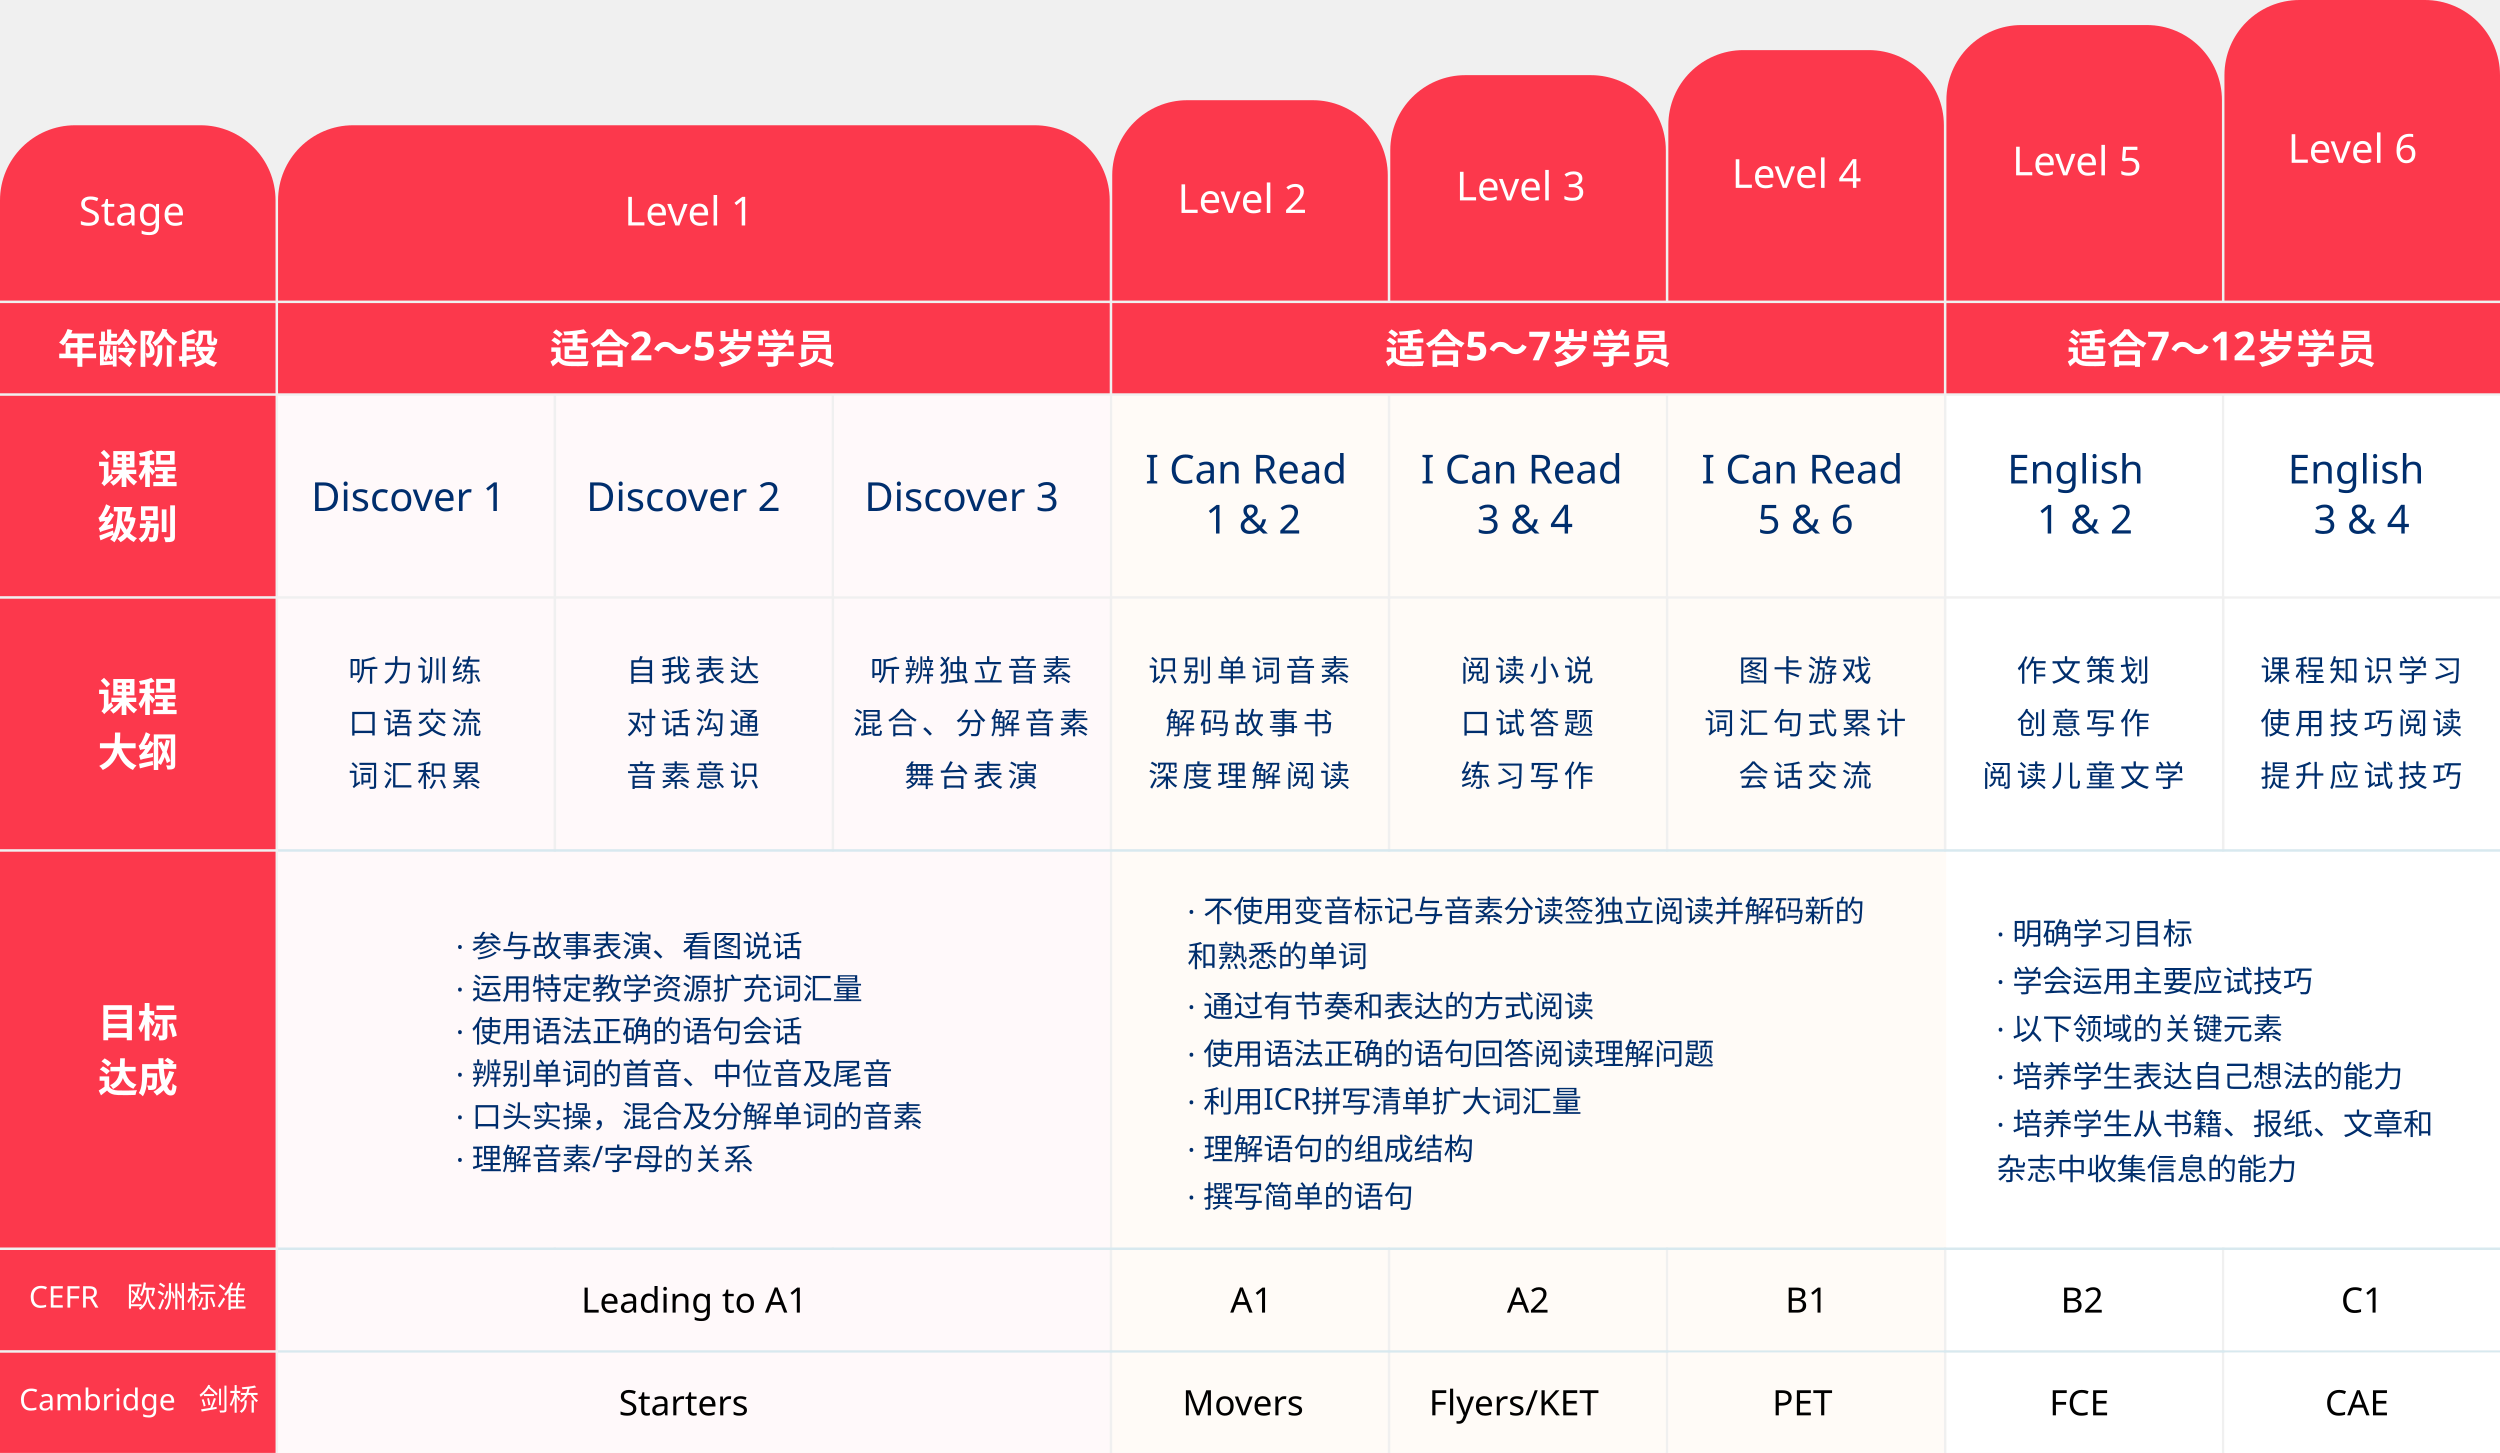
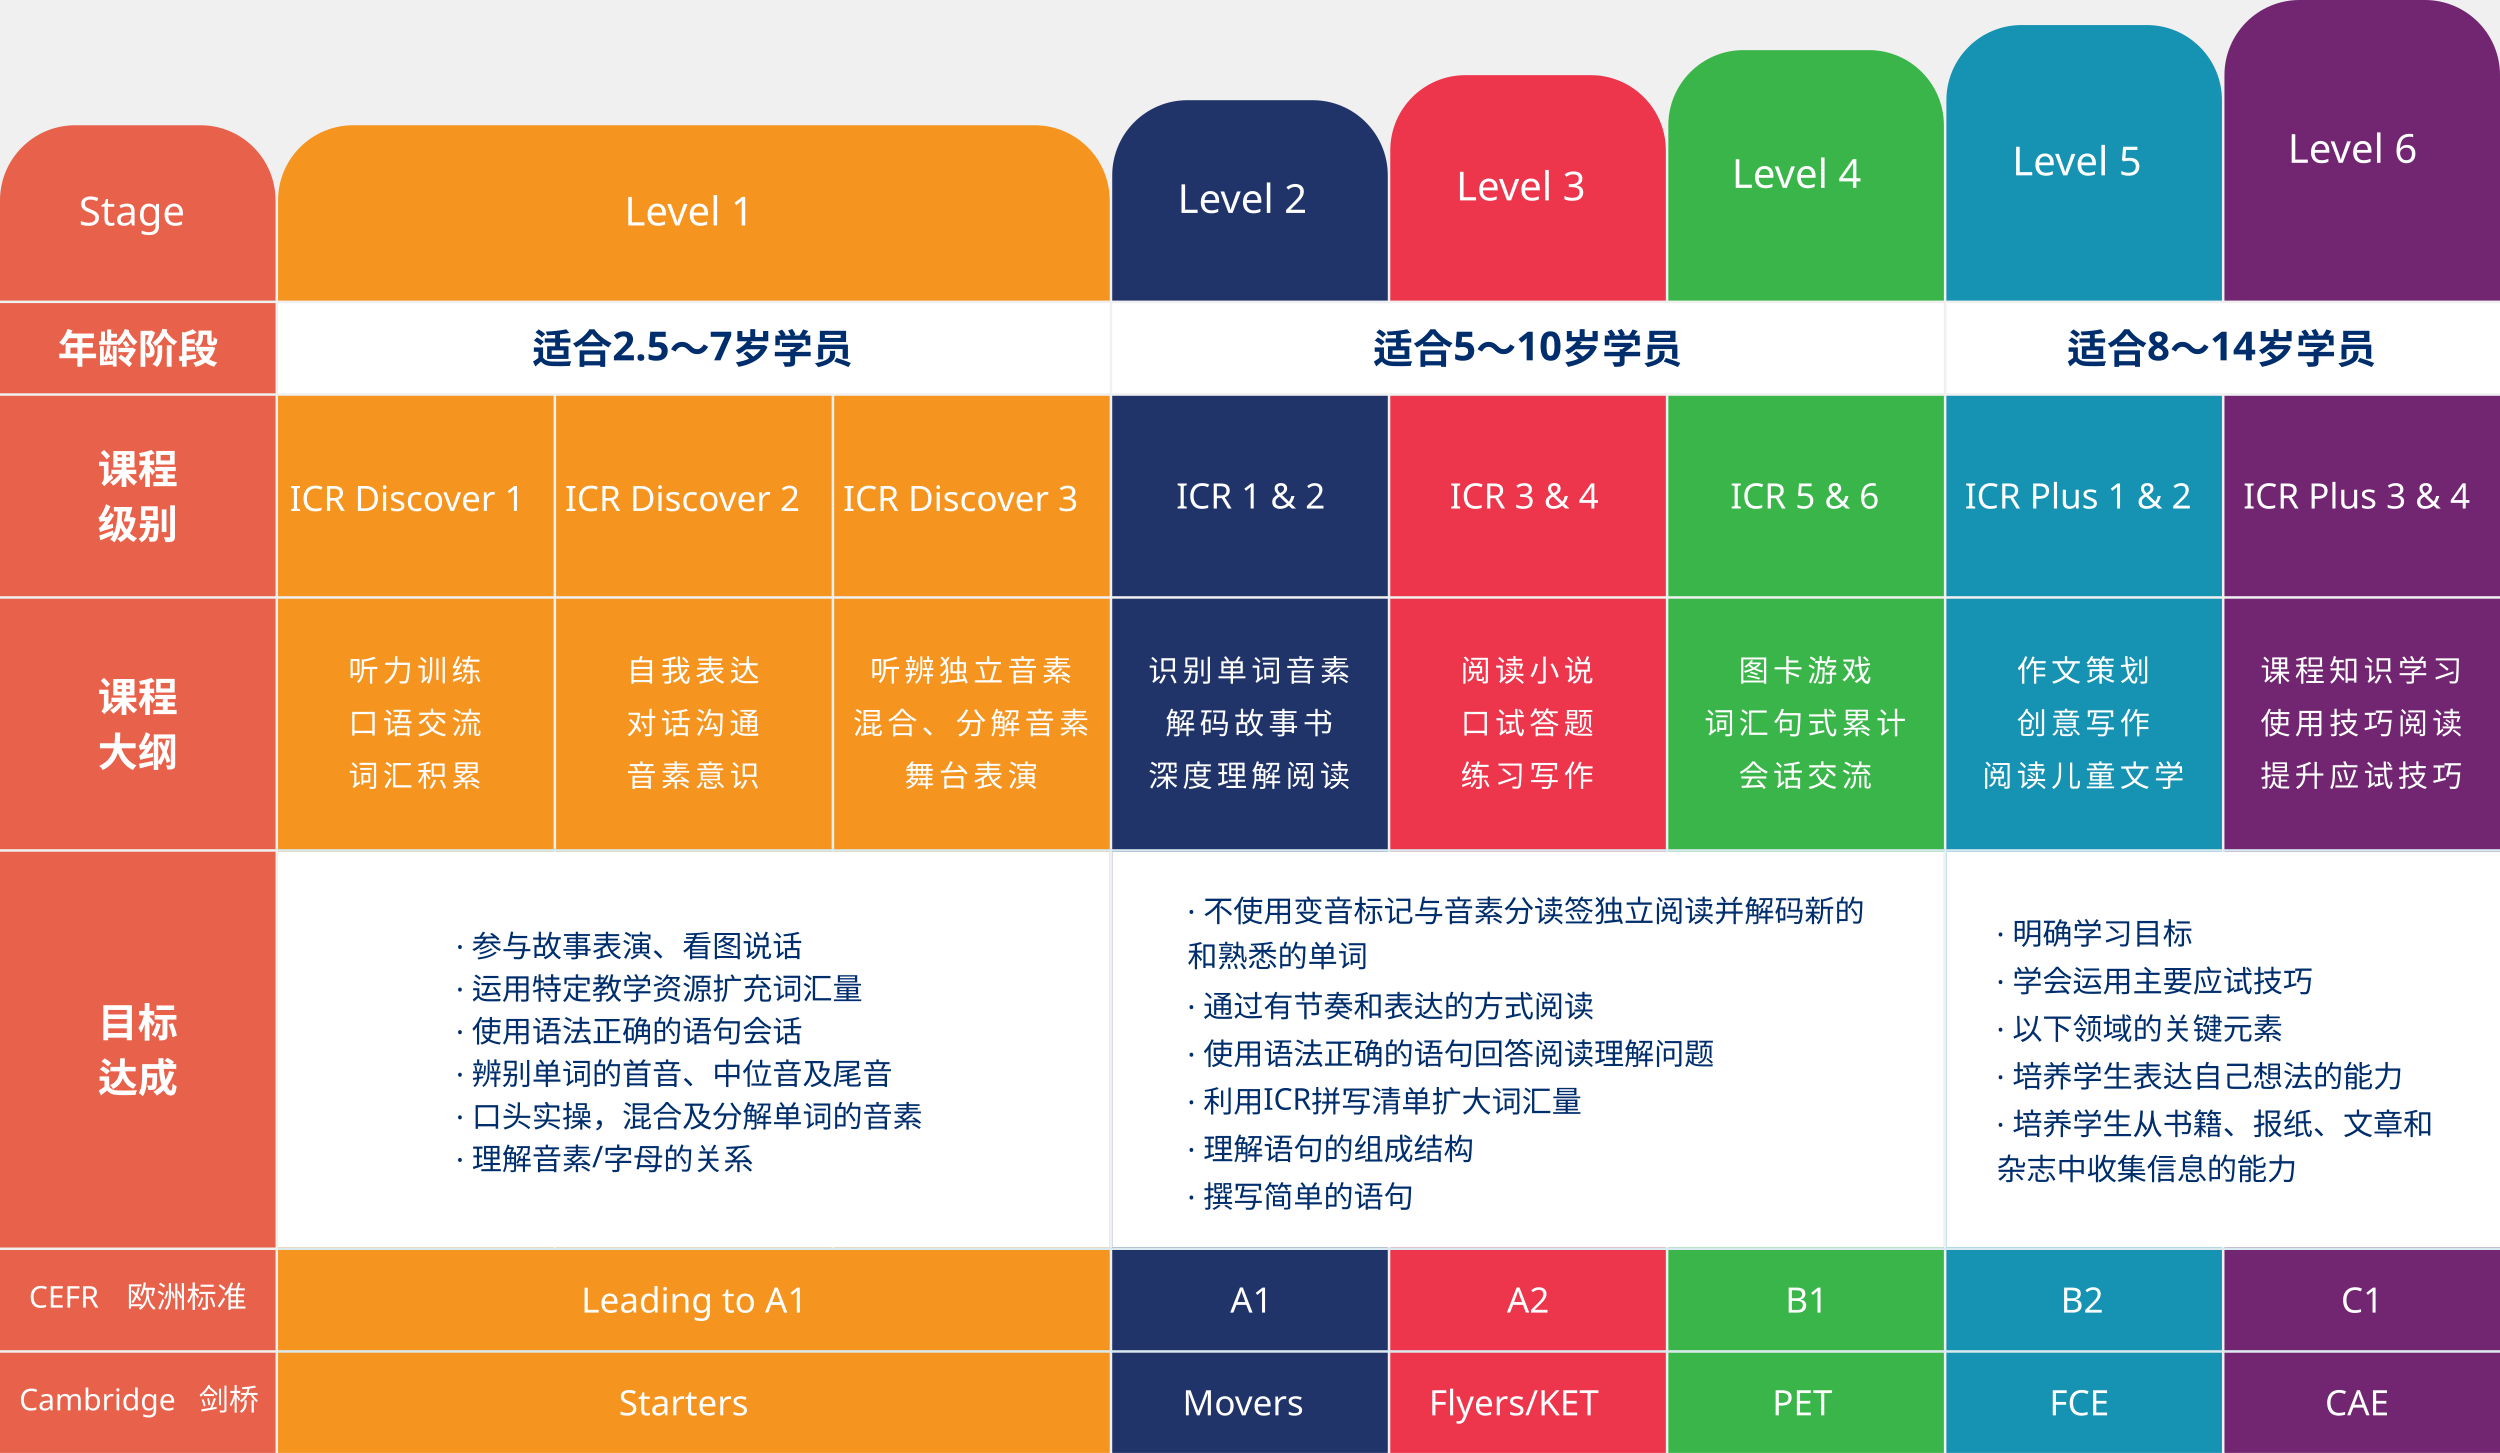
- <svg xmlns="http://www.w3.org/2000/svg" width="998" height="580" viewBox="0 0 998 580">
-   <g fill="none" fill-rule="evenodd">
-     <path fill="#FC384C" d="M0 239h110v100H0zM0 499h110v40H0z" />
-     <text fill="#FFF" font-family="PlutoSansMedium, Pluto Sans" font-size="12" font-weight="400">
-       <tspan x="11.53" y="522"> CEFR </tspan>
-       <tspan x="50.47" y="522" font-family="PingFang-SC-Medium, PingFang SC">欧洲标准</tspan>
-       <tspan x="98.47" y="522"> </tspan>
-     </text>
-     <path fill="#FC384C" d="M0 540h110v40H0z" />
-     <text fill="#FFF" font-family="PlutoSansMedium, Pluto Sans" font-size="12" font-weight="400">
-       <tspan x="7.644" y="563">Cambridge </tspan>
-       <tspan x="79.356" y="563" font-family="PingFang-SC-Medium, PingFang SC">剑桥</tspan>
-     </text>
-     <path fill="#FC384C" d="M0 340h110v158H0z" />
-     <text fill="#FFF" font-family="PingFang-SC-Bold, PingFang SC" font-size="16" font-weight="bold">
-       <tspan x="39" y="414">目标</tspan>
-       <tspan x="39" y="436">达成</tspan>
-     </text>
-     <text fill="#FFF" font-family="PingFang-SC-Bold, PingFang SC" font-size="16" font-weight="bold">
-       <tspan x="39" y="284">课程</tspan>
-       <tspan x="39" y="306">大纲</tspan>
-     </text>
-     <path fill="#FC384C" d="M0 158h110v80H0z" />
-     <text fill="#FFF" font-family="PingFang-SC-Bold, PingFang SC" font-size="16" font-weight="bold">
-       <tspan x="39" y="193">课程</tspan>
-       <tspan x="39" y="215">级别</tspan>
-     </text>
-     <path fill="#FFF9FA" d="M111 239h110v260H111z" />
-     <text fill="#002E6D" font-family="PingFangSC-Regular, PingFang SC" font-size="12" letter-spacing="1.714">
-       <tspan x="139.071" y="272">听力训练</tspan>
-       <tspan x="139.071" y="293">口语交流</tspan>
-       <tspan x="139.071" y="314">词汇积累</tspan>
-     </text>
-     <path fill="#FFF9FA" d="M222 239h110v260H222z" />
-     <text fill="#002E6D" font-family="PingFangSC-Regular, PingFang SC" font-size="12" letter-spacing="1.714">
-       <tspan x="250.071" y="272">自我表达</tspan>
-       <tspan x="250.071" y="293">对话沟通</tspan>
-       <tspan x="250.071" y="314">音素意识</tspan>
-     </text>
-     <path fill="#FFF9FA" d="M333 239h110v260H333zM111 158h110v80H111zM222 158h110v80H222zM333 158h110v80H333z" />
-     <path fill="#FFF9FA" d="M333 158h110v80H333zM111 340h332v158H111z" />
-     <text fill="#002E6D" font-family="PingFangSC-Regular, PingFang SC" font-size="12">
-       <tspan x="182" y="381">‧ 参与故事表演、看图说话</tspan>
-       <tspan x="182" y="398">‧ 运用特定教学资源扩充词汇量 </tspan>
-       <tspan x="182" y="415">‧ 使用语法正确的语句会话 </tspan>
-       <tspan x="182" y="432">‧ 辨别单词的首音、中位音及尾音</tspan>
-       <tspan x="182" y="449">‧ 口头实操，混合及分解单词的音素</tspan>
-       <tspan x="182" y="466">‧ 理解音素/字母的关系 </tspan>
-     </text>
-     <text fill="#002E6D" font-family="PingFangSC-Regular, PingFang SC" font-size="12" letter-spacing="1.714">
-       <tspan x="347.357" y="272">听辨独立音素</tspan>
-       <tspan x="340.5" y="293">混合、分解音素</tspan>
-       <tspan x="361.071" y="314">舞台表演</tspan>
-     </text>
-     <path fill="#FFFBF7" d="M444 239h110v260H444z" />
-     <text fill="#002E6D" font-family="PingFangSC-Regular, PingFang SC" font-size="12" letter-spacing="1.714">
-       <tspan x="458.357" y="272">识别单词音素</tspan>
-       <tspan x="465.214" y="293">解码故事书</tspan>
-       <tspan x="458.357" y="314">深度理解阅读</tspan>
-     </text>
-     <path fill="#FFFBF7" d="M555 239h110v260H555z" />
-     <text fill="#002E6D" font-family="PingFangSC-Regular, PingFang SC" font-size="12" letter-spacing="1.714">
-       <tspan x="583.071" y="272">阅读小说</tspan>
-       <tspan x="583.071" y="293">口试答题</tspan>
-       <tspan x="583.071" y="314">练习写作</tspan>
-     </text>
-     <path fill="#FFFBF7" d="M666 239h110v260H666z" />
-     <text fill="#002E6D" font-family="PingFangSC-Regular, PingFang SC" font-size="12" letter-spacing="1.714">
-       <tspan x="694.071" y="272">图卡游戏</tspan>
-       <tspan x="680.357" y="293">词汇句式累计</tspan>
-       <tspan x="694.071" y="314">会话交流</tspan>
-     </text>
-     <path fill="#FFFBF7" d="M446 340h332v158H446z" />
-     <text fill="#002E6D" font-family="PingFangSC-Regular, PingFang SC" font-size="12">
-       <tspan x="474" y="367">‧ 不使用变音标记与音素分读签独立阅读并解码新的</tspan>
-       <tspan x="474" y="386"> 和熟悉的单词 </tspan>
-       <tspan x="474" y="405">‧ 通过有节奏和表达的方式阅读 </tspan>
-       <tspan x="474" y="424">‧ 使用语法正确的语句回答阅读理解问题</tspan>
-       <tspan x="474" y="443">‧ 利用ICR拼写清单扩大词汇量 </tspan>
-       <tspan x="474" y="462">‧ 理解语句的组成结构</tspan>
-       <tspan x="474" y="481">‧ 撰写简单的语句</tspan>
-     </text>
-     <path fill="#FFF" d="M777 239h110v260H777z" />
-     <text fill="#002E6D" font-family="PingFangSC-Regular, PingFang SC" font-size="12" letter-spacing="1.714">
-       <tspan x="805.071" y="272">作文策划</tspan>
-       <tspan x="805.071" y="293">创意写作</tspan>
-       <tspan x="791.357" y="314">阅读儿童文学</tspan>
-     </text>
-     <path fill="#FFF" d="M888 239h110v260H888z" />
-     <text fill="#002E6D" font-family="PingFangSC-Regular, PingFang SC" font-size="12" letter-spacing="1.714">
-       <tspan x="902.357" y="272">课程知识学习</tspan>
-       <tspan x="902.357" y="293">使用技巧阅读</tspan>
-       <tspan x="902.357" y="314">提升应试技巧</tspan>
-     </text>
-     <path fill="#FFF" d="M777 340h221v158H777z" />
-     <text fill="#002E6D" font-family="PingFangSC-Regular, PingFang SC" font-size="12">
-       <tspan x="797" y="376">‧ 明确学习目标</tspan>
-       <tspan x="797" y="395">‧ 学会运用主要应试技巧 </tspan>
-       <tspan x="797" y="414">‧ 以下领域的关键元素</tspan>
-       <tspan x="797" y="433">‧ 培养学生表达自己想法的能力 </tspan>
-       <tspan x="797" y="452">‧ 培养学生从书籍、报纸、文章和</tspan>
-       <tspan x="797" y="471"> 杂志中收集信息的能力 </tspan>
-     </text>
-     <path fill="#FC384C" d="M30 50h50c16.569 0 30 13.431 30 30v40H0V80c0-16.569 13.431-30 30-30z" />
-     <text fill="#FFF" font-family="PlutoSansMedium, Pluto Sans" font-size="16" font-weight="400">
-       <tspan x="31.46" y="90">Stage</tspan>
-     </text>
-     <path fill="#FC384C" d="M141 50h272c16.569 0 30 13.431 30 30v40H111V80c0-16.569 13.431-30 30-30z" />
-     <text fill="#FFF" font-family="PlutoSansMedium, Pluto Sans" font-size="16" font-weight="400">
-       <tspan x="249.26" y="90">Level 1</tspan>
-     </text>
-     <path fill="#FC384C" d="M474 40h50c16.569 0 30 13.431 30 30v50H444V70c0-16.569 13.431-30 30-30z" />
-     <text fill="#FFF" font-family="PlutoSansMedium, Pluto Sans" font-size="16" font-weight="400">
-       <tspan x="470.108" y="85">Level 2</tspan>
-     </text>
-     <path fill="#FC384C" d="M585 30h50c16.569 0 30 13.431 30 30v60H555V60c0-16.569 13.431-30 30-30z" />
-     <text fill="#FFF" font-family="PlutoSansMedium, Pluto Sans" font-size="16" font-weight="400">
-       <tspan x="581.26" y="80">Level 3</tspan>
-     </text>
-     <path fill="#FC384C" d="M696 20h50c16.569 0 30 13.431 30 30v70H666V50c0-16.569 13.431-30 30-30z" />
-     <text fill="#FFF" font-family="PlutoSansMedium, Pluto Sans" font-size="16" font-weight="400">
-       <tspan x="691.36" y="75">Level 4</tspan>
-     </text>
-     <path fill="#FC384C" d="M807 10h50c16.569 0 30 13.431 30 30v80H777V40c0-16.569 13.431-30 30-30z" />
-     <text fill="#FFF" font-family="PlutoSansMedium, Pluto Sans" font-size="16" font-weight="400">
-       <tspan x="803.284" y="70">Level 5</tspan>
-     </text>
-     <path fill="#FC384C" d="M918 0h50c16.569 0 30 13.431 30 30v90H888V30c0-16.569 13.431-30 30-30z" />
-     <text fill="#FFF" font-family="PlutoSansMedium, Pluto Sans" font-size="16" font-weight="400">
-       <tspan x="913.288" y="65">Level 6</tspan>
-     </text>
-     <path fill="#FC384C" d="M777 121h221v36H777z" />
-     <text fill="#FFF" font-family="PingFang-SC-Bold, PingFang SC" font-size="16" font-weight="bold">
-       <tspan x="825.1" y="145">适合7～12岁学员</tspan>
-     </text>
-     <path fill="#FC384C" d="M444 121h332v36H444z" />
-     <text fill="#FFF" font-family="PingFang-SC-Bold, PingFang SC" font-size="16" font-weight="bold">
-       <tspan x="552.9" y="145">适合5～7岁学员</tspan>
-     </text>
-     <path fill="#FC384C" d="M111 121h332v36H111z" />
-     <text fill="#FFF" font-family="PingFang-SC-Bold, PingFang SC" font-size="16" font-weight="bold">
-       <tspan x="219.4" y="145">适合2～5岁学员</tspan>
-     </text>
-     <path fill="#FC384C" d="M0 121h110v36H0z" />
-     <text fill="#FFF" font-family="PingFang-SC-Bold, PingFang SC" font-size="16" font-weight="bold">
-       <tspan x="23" y="145">年龄阶段</tspan>
-     </text>
-     <path fill="#D8E9EF" d="M111 498h887v1H111zM111 339h887v1H111zM111 539h887v1H111z" />
-     <text fill="#002E6D" font-family="PlutoSansRegular, Pluto Sans" font-size="16">
-       <tspan x="124.228" y="204">Discover 1</tspan>
-     </text>
-     <text fill="#002E6D" font-family="PlutoSansRegular, Pluto Sans" font-size="16">
-       <tspan x="234.028" y="204">Discover 2</tspan>
-     </text>
-     <text fill="#002E6D" font-family="PlutoSansRegular, Pluto Sans" font-size="16">
-       <tspan x="345.076" y="204">Discover 3</tspan>
-     </text>
-     <path fill="#FFFBF7" d="M444 158h110v80H444zM555 158h110v80H555zM666 158h110v80H666z" />
-     <path fill="#FFFBF7" d="M666 158h110v80H666z" />
-     <text fill="#002E6D" font-family="PlutoSansRegular, Pluto Sans" font-size="16">
-       <tspan x="457.208" y="193">I Can Read</tspan>
-       <tspan x="481.136" y="213">1 &amp; 2</tspan>
-     </text>
-     <text fill="#002E6D" font-family="PlutoSansRegular, Pluto Sans" font-size="16">
-       <tspan x="567.208" y="193">I Can Read</tspan>
-       <tspan x="589.608" y="213">3 &amp; 4</tspan>
-     </text>
-     <text fill="#002E6D" font-family="PlutoSansRegular, Pluto Sans" font-size="16">
-       <tspan x="679.208" y="193">I Can Read</tspan>
-       <tspan x="701.616" y="213">5 &amp; 6</tspan>
-     </text>
-     <path fill="#FFF" d="M777 158h110v80H777zM888 158h110v80H888z" />
-     <path fill="#FFF" d="M888 158h110v80H888z" />
-     <path fill="#FFFBF7" d="M444 499h110v40H444zM555 499h110v40H555zM666 499h110v40H666z" />
-     <path fill="#FFFBF7" d="M666 499h110v40H666z" />
-     <path fill="#FFF" d="M777 499h110v40H777zM888 499h110v40H888z" />
-     <path fill="#FFF" d="M888 499h110v40H888z" />
-     <path fill="#FFFBF7" d="M444 540h110v40H444zM555 540h110v40H555zM666 540h110v40H666z" />
-     <path fill="#FFFBF7" d="M666 540h110v40H666z" />
-     <path fill="#FFF" d="M777 540h110v40H777zM888 540h110v40H888z" />
-     <path fill="#FFF" d="M888 540h110v40H888z" />
-     <text fill="#000" font-family="PlutoSansRegular, Pluto Sans" font-size="14">
-       <tspan x="472.05" y="565">Movers</tspan>
-     </text>
-     <text fill="#000" font-family="PlutoSansRegular, Pluto Sans" font-size="14">
-       <tspan x="570.411" y="565">Flyers/KET</tspan>
-     </text>
-     <text fill="#000" font-family="PlutoSansRegular, Pluto Sans" font-size="14">
-       <tspan x="707.479" y="565">PET</tspan>
-     </text>
-     <text fill="#000" font-family="PlutoSansRegular, Pluto Sans" font-size="14">
-       <tspan x="818.101" y="565">FCE</tspan>
-     </text>
-     <text fill="#000" font-family="PlutoSansRegular, Pluto Sans" font-size="14">
-       <tspan x="928.146" y="565">CAE</tspan>
-     </text>
-     <text fill="#000" font-family="PlutoSansRegular, Pluto Sans" font-size="14">
-       <tspan x="491.093" y="524">A1</tspan>
-     </text>
-     <text fill="#000" font-family="PlutoSansRegular, Pluto Sans" font-size="14">
-       <tspan x="601.543" y="524">A2</tspan>
-     </text>
-     <text fill="#000" font-family="PlutoSansRegular, Pluto Sans" font-size="14">
-       <tspan x="712.684" y="524">B1</tspan>
-     </text>
-     <text fill="#000" font-family="PlutoSansRegular, Pluto Sans" font-size="14">
-       <tspan x="822.634" y="524">B2</tspan>
-     </text>
-     <text fill="#000" font-family="PlutoSansRegular, Pluto Sans" font-size="14">
-       <tspan x="934.516" y="524">C1</tspan>
-     </text>
-     <text fill="#002E6D" font-family="PlutoSansRegular, Pluto Sans" font-size="16">
-       <tspan x="801.328" y="193">English</tspan>
-       <tspan x="813.136" y="213">1 &amp; 2</tspan>
-     </text>
-     <text fill="#002E6D" font-family="PlutoSansRegular, Pluto Sans" font-size="16">
-       <tspan x="913.328" y="193">English</tspan>
-       <tspan x="923.608" y="213">3 &amp; 4</tspan>
-     </text>
-     <path fill="#FFF9FA" d="M111 499h332v40H111zM111 540h332v40H111z" />
-     <text fill="#000" font-family="PlutoSansRegular, Pluto Sans" font-size="14">
-       <tspan x="247" y="565">Starters</tspan>
-     </text>
-     <text fill="#000" font-family="PlutoSansRegular, Pluto Sans" font-size="14">
-       <tspan x="232" y="524">Leading to A1</tspan>
-     </text>
+ <svg xmlns="http://www.w3.org/2000/svg" width="998px" height="580px" viewBox="0 0 998 580" version="1.1">
+   <defs />
+   <g id="Page-1" stroke="none" stroke-width="1" fill="none" fill-rule="evenodd">
+     <g id="图标切图" transform="translate(-1070, -98)">
+       <g id="course_img" transform="translate(1070, 98)">
+         <rect id="Rectangle-10-Copy-9" fill="#E8614A" x="0" y="239" width="110" height="100" />
+         <rect id="Rectangle-10-Copy-10" fill="#E8614A" x="0" y="499" width="110" height="40" />
+         <text id="CEFR-欧洲标准" font-family="PlutoSansMedium, Pluto Sans" font-size="12" font-weight="400" fill="#FFFFFF">
+           <tspan x="11.53" y="522"> CEFR </tspan>
+           <tspan x="50.47" y="522" font-family="PingFang-SC-Medium, PingFang SC">欧洲标准</tspan>
+           <tspan x="98.47" y="522"> </tspan>
+         </text>
+         <rect id="Rectangle-10-Copy-23" fill="#E8614A" x="0" y="540" width="110" height="40" />
+         <text id="Cambridge-剑桥" font-family="PlutoSansMedium, Pluto Sans" font-size="12" font-weight="400" fill="#FFFFFF">
+           <tspan x="7.644" y="563">Cambridge </tspan>
+           <tspan x="79.356" y="563" font-family="PingFang-SC-Medium, PingFang SC">剑桥</tspan>
+         </text>
+         <rect id="Rectangle-10-Copy-22" fill="#E8614A" x="0" y="340" width="110" height="158" />
+         <text id="目标达成" font-family="PingFang-SC-Bold, PingFang SC" font-size="16" font-weight="bold" fill="#FFFFFF">
+           <tspan x="39" y="414">目标</tspan>
+           <tspan x="39" y="436">达成</tspan>
+         </text>
+         <text id="课程大纲" font-family="PingFang-SC-Bold, PingFang SC" font-size="16" font-weight="bold" fill="#FFFFFF">
+           <tspan x="39" y="284">课程</tspan>
+           <tspan x="39" y="306">大纲</tspan>
+         </text>
+         <rect id="Rectangle-10-Copy-24" fill="#E8614A" x="0" y="158" width="110" height="80" />
+         <text id="课程级别" font-family="PingFang-SC-Bold, PingFang SC" font-size="16" font-weight="bold" fill="#FFFFFF">
+           <tspan x="39" y="193">课程</tspan>
+           <tspan x="39" y="215">级别</tspan>
+         </text>
+         <rect id="Rectangle-11-Copy-15" fill="#F5941F" x="111" y="239" width="110" height="260" />
+         <text id="听力训练-口语交流-词汇积累" font-family="PingFangSC-Regular, PingFang SC" font-size="12" font-weight="normal" letter-spacing="1.714" fill="#FFFFFF">
+           <tspan x="139.071" y="272">听力训练</tspan>
+           <tspan x="139.071" y="293">口语交流</tspan>
+           <tspan x="139.071" y="314">词汇积累</tspan>
+         </text>
+         <rect id="Rectangle-11-Copy-14" fill="#F5941F" x="222" y="239" width="110" height="260" />
+         <text id="自我表达-对话沟通-音素意识" font-family="PingFangSC-Regular, PingFang SC" font-size="12" font-weight="normal" letter-spacing="1.714" fill="#FFFFFF">
+           <tspan x="250.071" y="272">自我表达</tspan>
+           <tspan x="250.071" y="293">对话沟通</tspan>
+           <tspan x="250.071" y="314">音素意识</tspan>
+         </text>
+         <rect id="Rectangle-11-Copy-13" fill="#F5941F" x="333" y="239" width="110" height="260" />
+         <rect id="Rectangle-11-Copy-18" fill="#F5941F" x="111" y="158" width="110" height="80" />
+         <rect id="Rectangle-11-Copy-17" fill="#F5941F" x="222" y="158" width="110" height="80" />
+         <rect id="Rectangle-11-Copy-16" fill="#FFF9FA" x="333" y="158" width="110" height="80" />
+         <rect id="Rectangle-11-Copy-19" fill="#F5941F" x="333" y="158" width="110" height="80" />
+         <rect id="Rectangle-11" fill="#FFFFFF" x="111" y="340" width="332" height="158" />
+         <text id="‧-参与故事表演、看图说话-‧-运用特定" font-family="PingFangSC-Regular, PingFang SC" font-size="12" font-weight="normal" fill="#002E6D">
+           <tspan x="182" y="381">‧  参与故事表演、看图说话</tspan>
+           <tspan x="182" y="398">‧  运用特定教学资源扩充词汇量 </tspan>
+           <tspan x="182" y="415">‧  使用语法正确的语句会话 </tspan>
+           <tspan x="182" y="432">‧  辨别单词的首音、中位音及尾音</tspan>
+           <tspan x="182" y="449">‧  口头实操，混合及分解单词的音素</tspan>
+           <tspan x="182" y="466">‧  理解音素/字母的关系  </tspan>
+         </text>
+         <text id="听辨独立音素-混合、分解音素-舞台表演" font-family="PingFangSC-Regular, PingFang SC" font-size="12" font-weight="normal" letter-spacing="1.714" fill="#FFFFFF">
+           <tspan x="347.357" y="272">听辨独立音素</tspan>
+           <tspan x="340.5" y="293">混合、分解音素</tspan>
+           <tspan x="361.071" y="314">舞台表演</tspan>
+         </text>
+         <rect id="Rectangle-11-Copy-12" fill="#20346A" x="444" y="239" width="110" height="260" />
+         <text id="识别单词音素-解码故事书-深度理解阅读" font-family="PingFangSC-Regular, PingFang SC" font-size="12" font-weight="normal" letter-spacing="1.714" fill="#FFFFFF">
+           <tspan x="458.357" y="272">识别单词音素</tspan>
+           <tspan x="465.214" y="293">解码故事书</tspan>
+           <tspan x="458.357" y="314">深度理解阅读</tspan>
+         </text>
+         <rect id="Rectangle-11-Copy-11" fill="#ED354C" x="555" y="239" width="110" height="260" />
+         <text id="阅读小说-口试答题-练习写作" font-family="PingFangSC-Regular, PingFang SC" font-size="12" font-weight="normal" letter-spacing="1.714" fill="#FFFFFF">
+           <tspan x="583.071" y="272">阅读小说</tspan>
+           <tspan x="583.071" y="293">口试答题</tspan>
+           <tspan x="583.071" y="314">练习写作</tspan>
+         </text>
+         <rect id="Rectangle-11-Copy-10" fill="#3AB549" x="666" y="239" width="110" height="260" />
+         <text id="图卡游戏-词汇句式累计-会话交流" font-family="PingFangSC-Regular, PingFang SC" font-size="12" font-weight="normal" letter-spacing="1.714" fill="#FFFFFF">
+           <tspan x="694.071" y="272">图卡游戏</tspan>
+           <tspan x="680.357" y="293">词汇句式累计</tspan>
+           <tspan x="694.071" y="314">会话交流</tspan>
+         </text>
+         <rect id="Rectangle-11" fill="#FFFFFF" x="444" y="340" width="332" height="158" />
+         <text id="‧-不使用变音标记与音素分读签独立阅读并" font-family="PingFangSC-Regular, PingFang SC" font-size="12" font-weight="normal" fill="#002E6D">
+           <tspan x="474" y="367">‧  不使用变音标记与音素分读签独立阅读并解码新的</tspan>
+           <tspan x="474" y="386">   和熟悉的单词 </tspan>
+           <tspan x="474" y="405">‧  通过有节奏和表达的方式阅读 </tspan>
+           <tspan x="474" y="424">‧  使用语法正确的语句回答阅读理解问题</tspan>
+           <tspan x="474" y="443">‧  利用ICR拼写清单扩大词汇量 </tspan>
+           <tspan x="474" y="462">‧  理解语句的组成结构</tspan>
+           <tspan x="474" y="481">‧  撰写简单的语句</tspan>
+         </text>
+         <rect id="Rectangle-11-Copy-9" fill="#1692B2" x="777" y="239" width="110" height="260" />
+         <text id="作文策划-创意写作-阅读儿童文学" font-family="PingFangSC-Regular, PingFang SC" font-size="12" font-weight="normal" letter-spacing="1.714" fill="#FFFFFF">
+           <tspan x="805.071" y="272">作文策划</tspan>
+           <tspan x="805.071" y="293">创意写作</tspan>
+           <tspan x="791.357" y="314">阅读儿童文学</tspan>
+         </text>
+         <rect id="Rectangle-11-Copy-8" fill="#722671" x="888" y="239" width="110" height="260" />
+         <text id="课程知识学习-使用技巧阅读-提升应试技巧" font-family="PingFangSC-Regular, PingFang SC" font-size="12" font-weight="normal" letter-spacing="1.714" fill="#FFFFFF">
+           <tspan x="902.357" y="272">课程知识学习</tspan>
+           <tspan x="902.357" y="293">使用技巧阅读</tspan>
+           <tspan x="902.357" y="314">提升应试技巧</tspan>
+         </text>
+         <rect id="Rectangle-11" fill="#FFFFFF" x="777" y="340" width="221" height="158" />
+         <text id="‧-明确学习目标-‧-学会运用主要应试技" font-family="PingFangSC-Regular, PingFang SC" font-size="12" font-weight="normal" fill="#002E6D">
+           <tspan x="797" y="376">‧  明确学习目标</tspan>
+           <tspan x="797" y="395">‧  学会运用主要应试技巧 </tspan>
+           <tspan x="797" y="414">‧  以下领域的关键元素</tspan>
+           <tspan x="797" y="433">‧  培养学生表达自己想法的能力 </tspan>
+           <tspan x="797" y="452">‧  培养学生从书籍、报纸、文章和</tspan>
+           <tspan x="797" y="471">   杂志中收集信息的能力 </tspan>
+         </text>
+         <path d="M30,50 L80,50 C96.569,50 110,63.431 110,80 L110,120 L0,120 L-3.55271368e-15,80 C-5.58177493e-15,63.431 13.431,50 30,50 Z" id="Rectangle-10-Copy-17" fill="#E8614A" />
+         <text id="Stage" font-family="PlutoSansMedium, Pluto Sans" font-size="16" font-weight="400" fill="#FFFFFF">
+           <tspan x="31.46" y="90">Stage</tspan>
+         </text>
+         <path d="M141,50 L413,50 C429.569,50 443,63.431 443,80 L443,120 L111,120 L111,80 C111,63.431 124.431,50 141,50 Z" id="Rectangle-10-Copy-16" fill="#F5941F" />
+         <text id="Level-1" font-family="PlutoSansMedium, Pluto Sans" font-size="16" font-weight="400" fill="#FFFFFF">
+           <tspan x="249.26" y="90">Level 1</tspan>
+         </text>
+         <path d="M474,40 L524,40 C540.569,40 554,53.431 554,70 L554,120 L444,120 L444,70 C444,53.431 457.431,40 474,40 Z" id="Rectangle-10-Copy-21" fill="#20346A" />
+         <text id="Level-2" font-family="PlutoSansMedium, Pluto Sans" font-size="16" font-weight="400" fill="#FFFFFF">
+           <tspan x="470.108" y="85">Level 2</tspan>
+         </text>
+         <path d="M585,30 L635,30 C651.569,30 665,43.431 665,60 L665,120 L555,120 L555,60 C555,43.431 568.431,30 585,30 Z" id="Rectangle-10-Copy-14" fill="#ED354C" />
+         <text id="Level-3" font-family="PlutoSansMedium, Pluto Sans" font-size="16" font-weight="400" fill="#FFFFFF">
+           <tspan x="581.26" y="80">Level 3</tspan>
+         </text>
+         <path d="M696,20 L746,20 C762.569,20 776,33.431 776,50 L776,120 L666,120 L666,50 C666,33.431 679.431,20 696,20 Z" id="Rectangle-10-Copy-13" fill="#3AB549" />
+         <text id="Level-4" font-family="PlutoSansMedium, Pluto Sans" font-size="16" font-weight="400" fill="#FFFFFF">
+           <tspan x="691.36" y="75">Level 4</tspan>
+         </text>
+         <path d="M807,10 L857,10 C873.569,10 887,23.431 887,40 L887,120 L777,120 L777,40 C777,23.431 790.431,10 807,10 Z" id="Rectangle-10-Copy-20" fill="#1692B2" />
+         <text id="Level-5" font-family="PlutoSansMedium, Pluto Sans" font-size="16" font-weight="400" fill="#FFFFFF">
+           <tspan x="803.284" y="70">Level 5</tspan>
+         </text>
+         <path d="M918,0 L968,0 C984.569,-3.04359188e-15 998,13.431 998,30 L998,120 L888,120 L888,30 C888,13.431 901.431,3.04359188e-15 918,0 Z" id="Rectangle-10-Copy-19" fill="#722671" />
+         <text id="Level-6" font-family="PlutoSansMedium, Pluto Sans" font-size="16" font-weight="400" fill="#FFFFFF">
+           <tspan x="913.288" y="65">Level 6</tspan>
+         </text>
+         <rect id="Rectangle-44" fill="#FFFFFF" x="777" y="121" width="221" height="36" />
+         <text id="适合8～14岁学员" font-family="PingFang-SC-Bold, PingFang SC" font-size="16" font-weight="bold" fill="#002E6D">
+           <tspan x="825.1" y="145">适合8～14岁学员</tspan>
+         </text>
+         <rect id="Rectangle-44-Copy" fill="#FFFFFF" x="444" y="121" width="332" height="36" />
+         <text id="适合5～10岁学员" font-family="PingFang-SC-Bold, PingFang SC" font-size="16" font-weight="bold" fill="#002E6D">
+           <tspan x="548.1" y="145">适合5～10岁学员</tspan>
+         </text>
+         <rect id="Rectangle-44-Copy-2" fill="#FFFFFF" x="111" y="121" width="332" height="36" />
+         <text id="适合2.5～7岁学员" font-family="PingFang-SC-Bold, PingFang SC" font-size="16" font-weight="bold" fill="#002E6D">
+           <tspan x="212.424" y="145">适合2.5～7岁学员</tspan>
+         </text>
+         <rect id="Rectangle-44-Copy-3" fill="#E8614A" x="0" y="121" width="110" height="36" />
+         <text id="年龄阶段" font-family="PingFang-SC-Bold, PingFang SC" font-size="16" font-weight="bold" fill="#FFFFFF">
+           <tspan x="23" y="145">年龄阶段</tspan>
+         </text>
+         <rect id="Rectangle-12" fill="#D8E9EF" x="111" y="498" width="887" height="1" />
+         <rect id="Rectangle-12-Copy-2" fill="#D8E9EF" x="111" y="339" width="887" height="1" />
+         <rect id="Rectangle-12-Copy" fill="#D8E9EF" x="111" y="539" width="887" height="1" />
+         <text id="ICR-Discover-1" font-family="PlutoSansRegular, Pluto Sans" font-size="14" font-weight="normal" fill="#FFFFFF">
+           <tspan x="115.575" y="204">ICR Discover 1</tspan>
+         </text>
+         <text id="ICR-Discover-2" font-family="PlutoSansRegular, Pluto Sans" font-size="14" font-weight="normal" fill="#FFFFFF">
+           <tspan x="225.525" y="204">ICR Discover 2</tspan>
+         </text>
+         <text id="ICR-Discover-3" font-family="PlutoSansRegular, Pluto Sans" font-size="14" font-weight="normal" fill="#FFFFFF">
+           <tspan x="336.567" y="204">ICR Discover 3</tspan>
+         </text>
+         <rect id="Rectangle-11-Copy-23" fill="#20346A" x="444" y="158" width="110" height="80" />
+         <rect id="Rectangle-11-Copy-22" fill="#ED354C" x="555" y="158" width="110" height="80" />
+         <rect id="Rectangle-11-Copy-21" fill="#FFFBF7" x="666" y="158" width="110" height="80" />
+         <rect id="Rectangle-11-Copy-20" fill="#3AB549" x="666" y="158" width="110" height="80" />
+         <text id="ICR-1-&amp;-2" font-family="PlutoSansRegular, Pluto Sans" font-size="14" font-weight="normal" fill="#FFFFFF">
+           <tspan x="469.557" y="203">ICR 1 &amp; 2</tspan>
+         </text>
+         <text id="ICR-3-&amp;-4" font-family="PlutoSansRegular, Pluto Sans" font-size="14" font-weight="normal" fill="#FFFFFF">
+           <tspan x="578.72" y="203">ICR 3 &amp; 4</tspan>
+         </text>
+         <text id="ICR-5-&amp;-6" font-family="PlutoSansRegular, Pluto Sans" font-size="14" font-weight="normal" fill="#FFFFFF">
+           <tspan x="690.727" y="203">ICR 5 &amp; 6</tspan>
+         </text>
+         <rect id="Rectangle-11-Copy-26" fill="#1692B2" x="777" y="158" width="110" height="80" />
+         <rect id="Rectangle-11-Copy-25" fill="#FFFFFF" x="888" y="158" width="110" height="80" />
+         <rect id="Rectangle-11-Copy-24" fill="#722671" x="888" y="158" width="110" height="80" />
+         <rect id="Rectangle-11-Copy-33" fill="#20346A" x="444" y="499" width="110" height="40" />
+         <rect id="Rectangle-11-Copy-32" fill="#ED354C" x="555" y="499" width="110" height="40" />
+         <rect id="Rectangle-11-Copy-31" fill="#FFFBF7" x="666" y="499" width="110" height="40" />
+         <rect id="Rectangle-11-Copy-30" fill="#3AB549" x="666" y="499" width="110" height="40" />
+         <rect id="Rectangle-11-Copy-29" fill="#1692B2" x="777" y="499" width="110" height="40" />
+         <rect id="Rectangle-11-Copy-28" fill="#FFFFFF" x="888" y="499" width="110" height="40" />
+         <rect id="Rectangle-11-Copy-27" fill="#722671" x="888" y="499" width="110" height="40" />
+         <rect id="Rectangle-11-Copy-40" fill="#20346A" x="444" y="540" width="110" height="40" />
+         <rect id="Rectangle-11-Copy-39" fill="#ED354C" x="555" y="540" width="110" height="40" />
+         <rect id="Rectangle-11-Copy-38" fill="#FFFBF7" x="666" y="540" width="110" height="40" />
+         <rect id="Rectangle-11-Copy-37" fill="#3AB549" x="666" y="540" width="110" height="40" />
+         <rect id="Rectangle-11-Copy-36" fill="#1692B2" x="777" y="540" width="110" height="40" />
+         <rect id="Rectangle-11-Copy-35" fill="#FFFFFF" x="888" y="540" width="110" height="40" />
+         <rect id="Rectangle-11-Copy-34" fill="#722671" x="888" y="540" width="110" height="40" />
+         <text id="Movers" font-family="PlutoSansRegular, Pluto Sans" font-size="14" font-weight="normal" fill="#FFFFFF">
+           <tspan x="472.05" y="565">Movers</tspan>
+         </text>
+         <text id="Flyers/KET" font-family="PlutoSansRegular, Pluto Sans" font-size="14" font-weight="normal" fill="#FFFFFF">
+           <tspan x="570.411" y="565">Flyers/KET</tspan>
+         </text>
+         <text id="PET" font-family="PlutoSansRegular, Pluto Sans" font-size="14" font-weight="normal" fill="#FFFFFF">
+           <tspan x="707.479" y="565">PET</tspan>
+         </text>
+         <text id="FCE" font-family="PlutoSansRegular, Pluto Sans" font-size="14" font-weight="normal" fill="#FFFFFF">
+           <tspan x="818.101" y="565">FCE</tspan>
+         </text>
+         <text id="CAE" font-family="PlutoSansRegular, Pluto Sans" font-size="14" font-weight="normal" fill="#FFFFFF">
+           <tspan x="928.146" y="565">CAE</tspan>
+         </text>
+         <text id="A1" font-family="PlutoSansRegular, Pluto Sans" font-size="14" font-weight="normal" fill="#FFFFFF">
+           <tspan x="491.093" y="524">A1</tspan>
+         </text>
+         <text id="A2" font-family="PlutoSansRegular, Pluto Sans" font-size="14" font-weight="normal" fill="#FFFFFF">
+           <tspan x="601.543" y="524">A2</tspan>
+         </text>
+         <text id="B1" font-family="PlutoSansRegular, Pluto Sans" font-size="14" font-weight="normal" fill="#FFFFFF">
+           <tspan x="712.684" y="524">B1</tspan>
+         </text>
+         <text id="B2" font-family="PlutoSansRegular, Pluto Sans" font-size="14" font-weight="normal" fill="#FFFFFF">
+           <tspan x="822.634" y="524">B2</tspan>
+         </text>
+         <text id="C1" font-family="PlutoSansRegular, Pluto Sans" font-size="14" font-weight="normal" fill="#FFFFFF">
+           <tspan x="934.516" y="524">C1</tspan>
+         </text>
+         <text id="ICR-Plus-1-&amp;-2" font-family="PlutoSansRegular, Pluto Sans" font-size="14" font-weight="normal" fill="#FFFFFF">
+           <tspan x="784.33" y="203">ICR Plus 1 &amp; 2</tspan>
+         </text>
+         <text id="ICR-Plus-3-&amp;-4" font-family="PlutoSansRegular, Pluto Sans" font-size="14" font-weight="normal" fill="#FFFFFF">
+           <tspan x="895.493" y="203">ICR Plus 3 &amp; 4</tspan>
+         </text>
+         <rect id="Rectangle-11-Copy-2" fill="#F5941F" x="111" y="499" width="332" height="40" />
+         <rect id="Rectangle-11-Copy-3" fill="#F5941F" x="111" y="540" width="332" height="40" />
+         <text id="Starters-Copy-3" font-family="PlutoSansRegular, Pluto Sans" font-size="14" font-weight="normal" fill="#FFFFFF">
+           <tspan x="247" y="565">Starters</tspan>
+         </text>
+         <text id="Leading-to-A1-Copy" font-family="PlutoSansRegular, Pluto Sans" font-size="14" font-weight="normal" fill="#FFFFFF">
+           <tspan x="232" y="524">Leading to A1</tspan>
+         </text>
+       </g>
+     </g>
  </g>
</svg>
